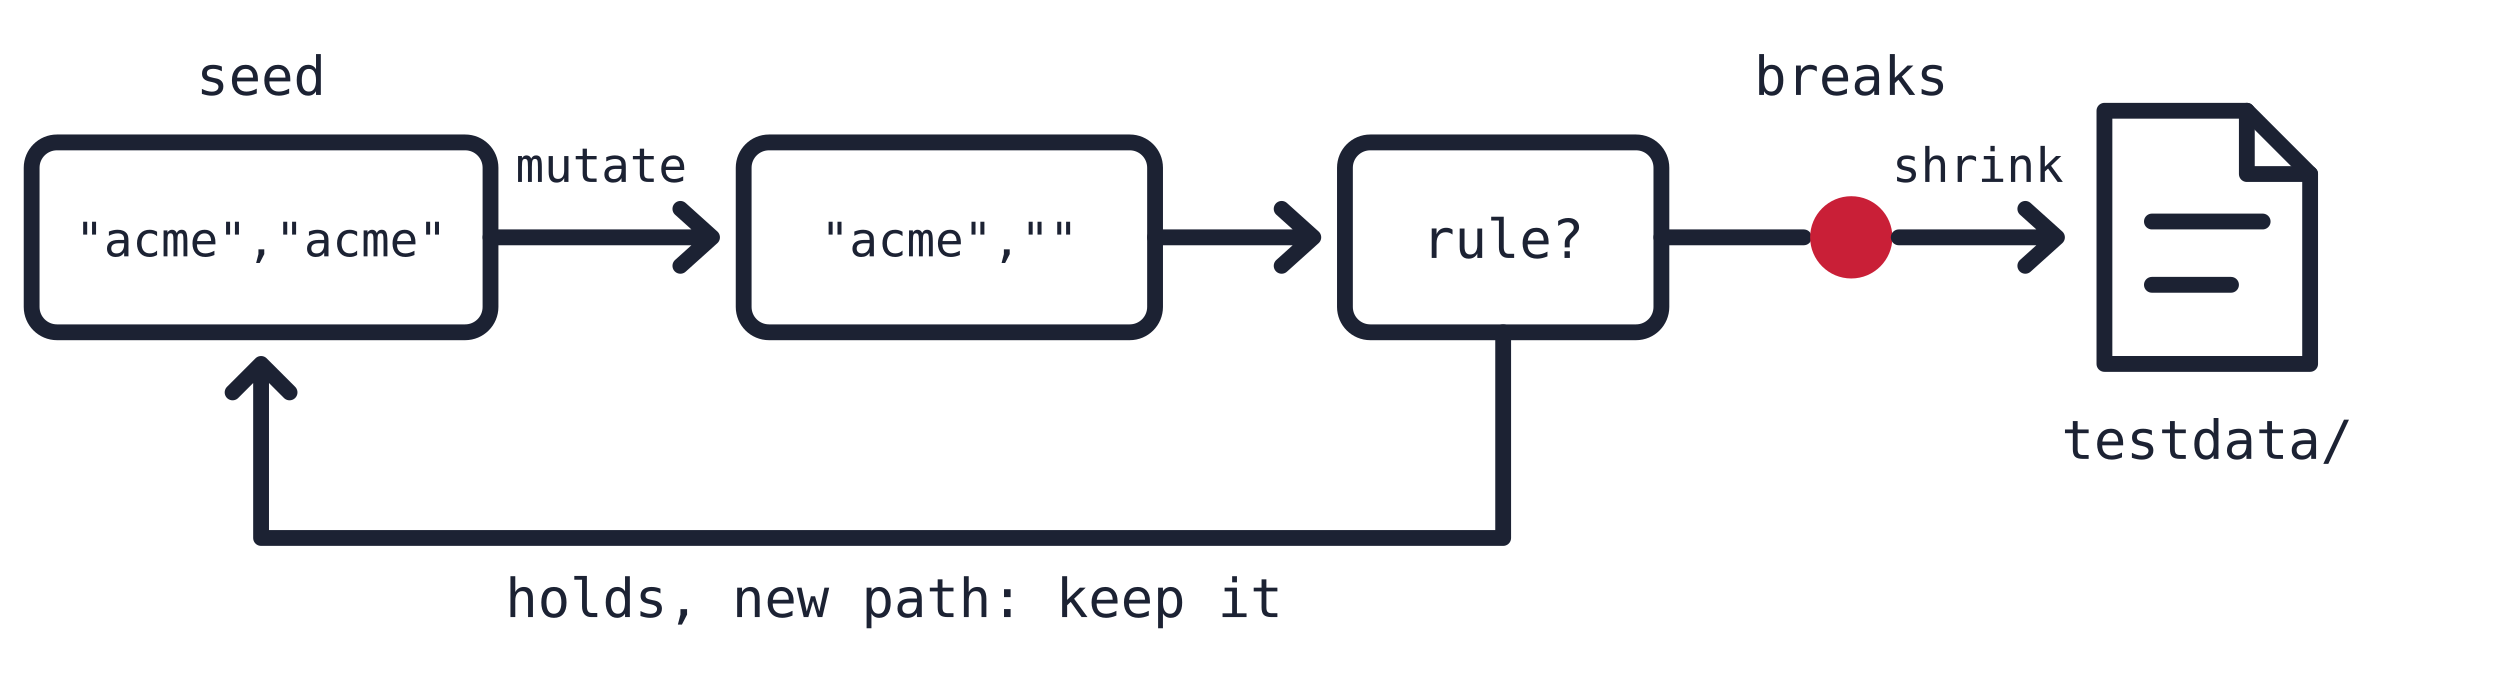
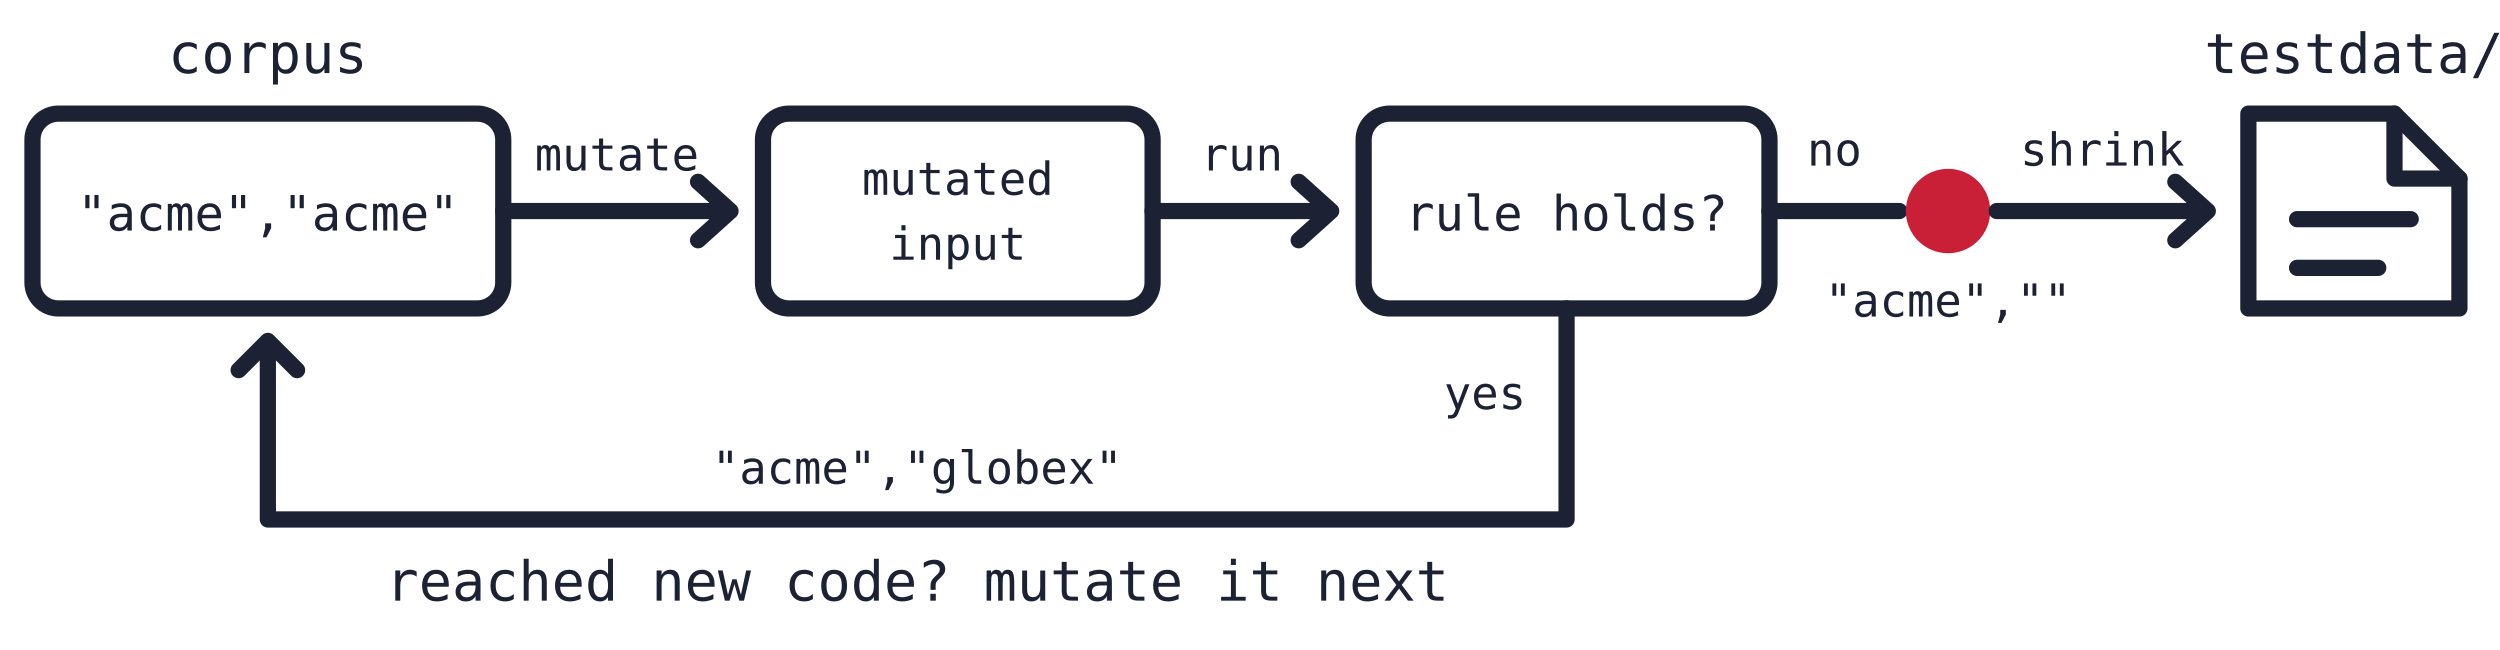
- <svg xmlns="http://www.w3.org/2000/svg" viewBox="20 100 1580 440" width="1580" height="440">
+ <svg xmlns="http://www.w3.org/2000/svg" viewBox="20 120 1540 400" width="1540" height="400">
  <g fill="none" stroke="#1C2233" stroke-width="10" stroke-linecap="round" stroke-linejoin="round" font-family="IBM Plex Mono, monospace" font-size="34">
    <g data-step="0">
+       <text x="185" y="165" fill="#1C2233" stroke="none" text-anchor="middle">corpus</text>
      <rect x="40" y="190" width="290" height="120" rx="16" />
-       <text x="185" y="160" fill="#1C2233" stroke="none" text-anchor="middle">seed</text>
      <text x="185" y="262" fill="#1C2233" stroke="none" text-anchor="middle" font-size="30">"acme","acme"</text>
    </g>
    <g data-step="1">
      <path d="M330 250 H470 M450 232 L470 250 L450 268" />
-       <text x="400" y="215" fill="#1C2233" stroke="none" text-anchor="middle" font-size="30">mutate</text>
-       <rect x="490" y="190" width="260" height="120" rx="16" />
-       <text x="620" y="262" fill="#1C2233" stroke="none" text-anchor="middle" font-size="30">"acme",""</text>
-       <path d="M750 250 H850 M830 232 L850 250 L830 268" />
-       <rect x="870" y="190" width="200" height="120" rx="16" />
-       <text x="970" y="263" fill="#1C2233" stroke="none" text-anchor="middle">rule?</text>
+       <text x="400" y="225" fill="#1C2233" stroke="none" text-anchor="middle" font-size="28">mutate</text>
+       <rect x="490" y="190" width="240" height="120" rx="16" />
+       <text x="610" y="240" fill="#1C2233" stroke="none" text-anchor="middle" font-size="28">mutated</text>
+       <text x="610" y="280" fill="#1C2233" stroke="none" text-anchor="middle" font-size="28">input</text>
+       <path d="M730 250 H840 M820 232 L840 250 L820 268" />
+       <text x="785" y="225" fill="#1C2233" stroke="none" text-anchor="middle" font-size="28">run</text>
+       <rect x="860" y="190" width="250" height="120" rx="16" />
+       <text x="985" y="262" fill="#1C2233" stroke="none" text-anchor="middle" font-size="30">rule holds?</text>
    </g>
    <g data-step="2">
-       <path d="M970 310 V440 H185 V330 M167 348 L185 330 L203 348" />
-       <text x="585" y="490" fill="#1C2233" stroke="none" text-anchor="middle">holds, new path: keep it</text>
+       <path d="M985 310 V440 H185 V330 M167 348 L185 330 L203 348" />
+       <text x="960" y="372" fill="#1C2233" stroke="none" text-anchor="end" font-size="28">yes</text>
+       <text x="585" y="418" fill="#1C2233" stroke="none" text-anchor="middle" font-size="28">"acme","globex"</text>
+       <text x="585" y="490" fill="#1C2233" stroke="none" text-anchor="middle">reached new code? mutate it next</text>
    </g>
    <g data-step="3">
-       <path d="M1070 250 H1160" />
-       <circle cx="1190" cy="250" r="26" fill="#C91F37" stroke="none" />
-       <text x="1190" y="160" fill="#1C2233" stroke="none" text-anchor="middle">breaks</text>
-       <path d="M1220 250 H1320 M1300 232 L1320 250 L1300 268" />
-       <text x="1270" y="215" fill="#1C2233" stroke="none" text-anchor="middle" font-size="30">shrink</text>
-       <path d="M1350 170 H1440 L1480 210 V330 H1350 Z" />
-       <path d="M1440 170 V210 H1480" />
-       <path d="M1380 240 H1450 M1380 280 H1430" />
-       <text x="1415" y="390" fill="#1C2233" stroke="none" text-anchor="middle">testdata/</text>
+       <path d="M1110 250 H1190" />
+       <text x="1150" y="222" fill="#1C2233" stroke="none" text-anchor="middle" font-size="28">no</text>
+       <circle cx="1220" cy="250" r="26" fill="#C91F37" stroke="none" />
+       <text x="1220" y="315" fill="#1C2233" stroke="none" text-anchor="middle" font-size="28">"acme",""</text>
+       <path d="M1250 250 H1380 M1360 232 L1380 250 L1360 268" />
+       <text x="1315" y="222" fill="#1C2233" stroke="none" text-anchor="middle" font-size="28">shrink</text>
+       <text x="1470" y="165" fill="#1C2233" stroke="none" text-anchor="middle">testdata/</text>
+       <path d="M1405 190 H1495 L1535 230 V310 H1405 Z" />
+       <path d="M1495 190 V230 H1535" />
+       <path d="M1435 255 H1505 M1435 285 H1485" />
    </g>
  </g>
</svg>
